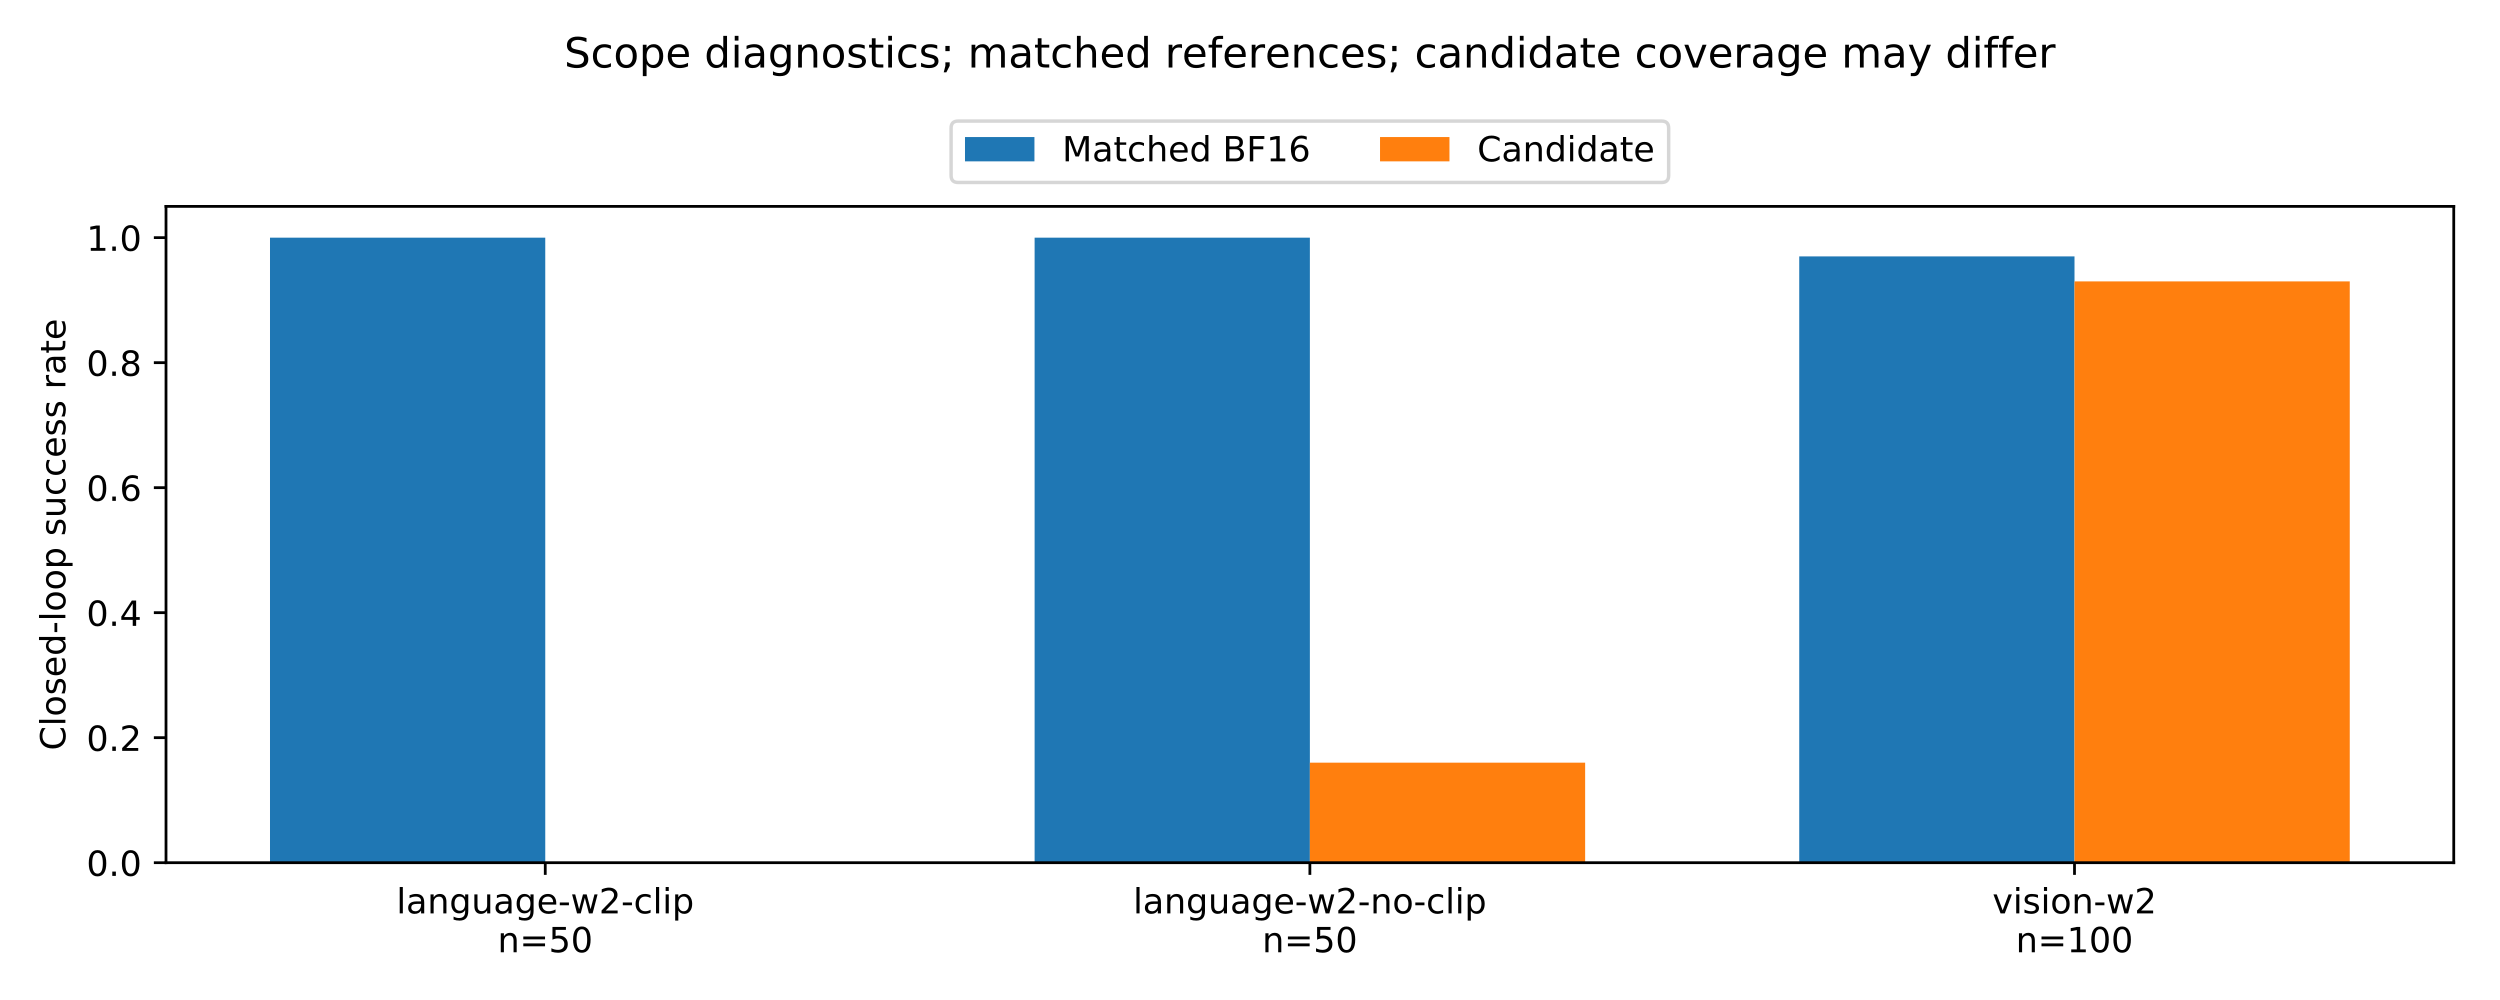
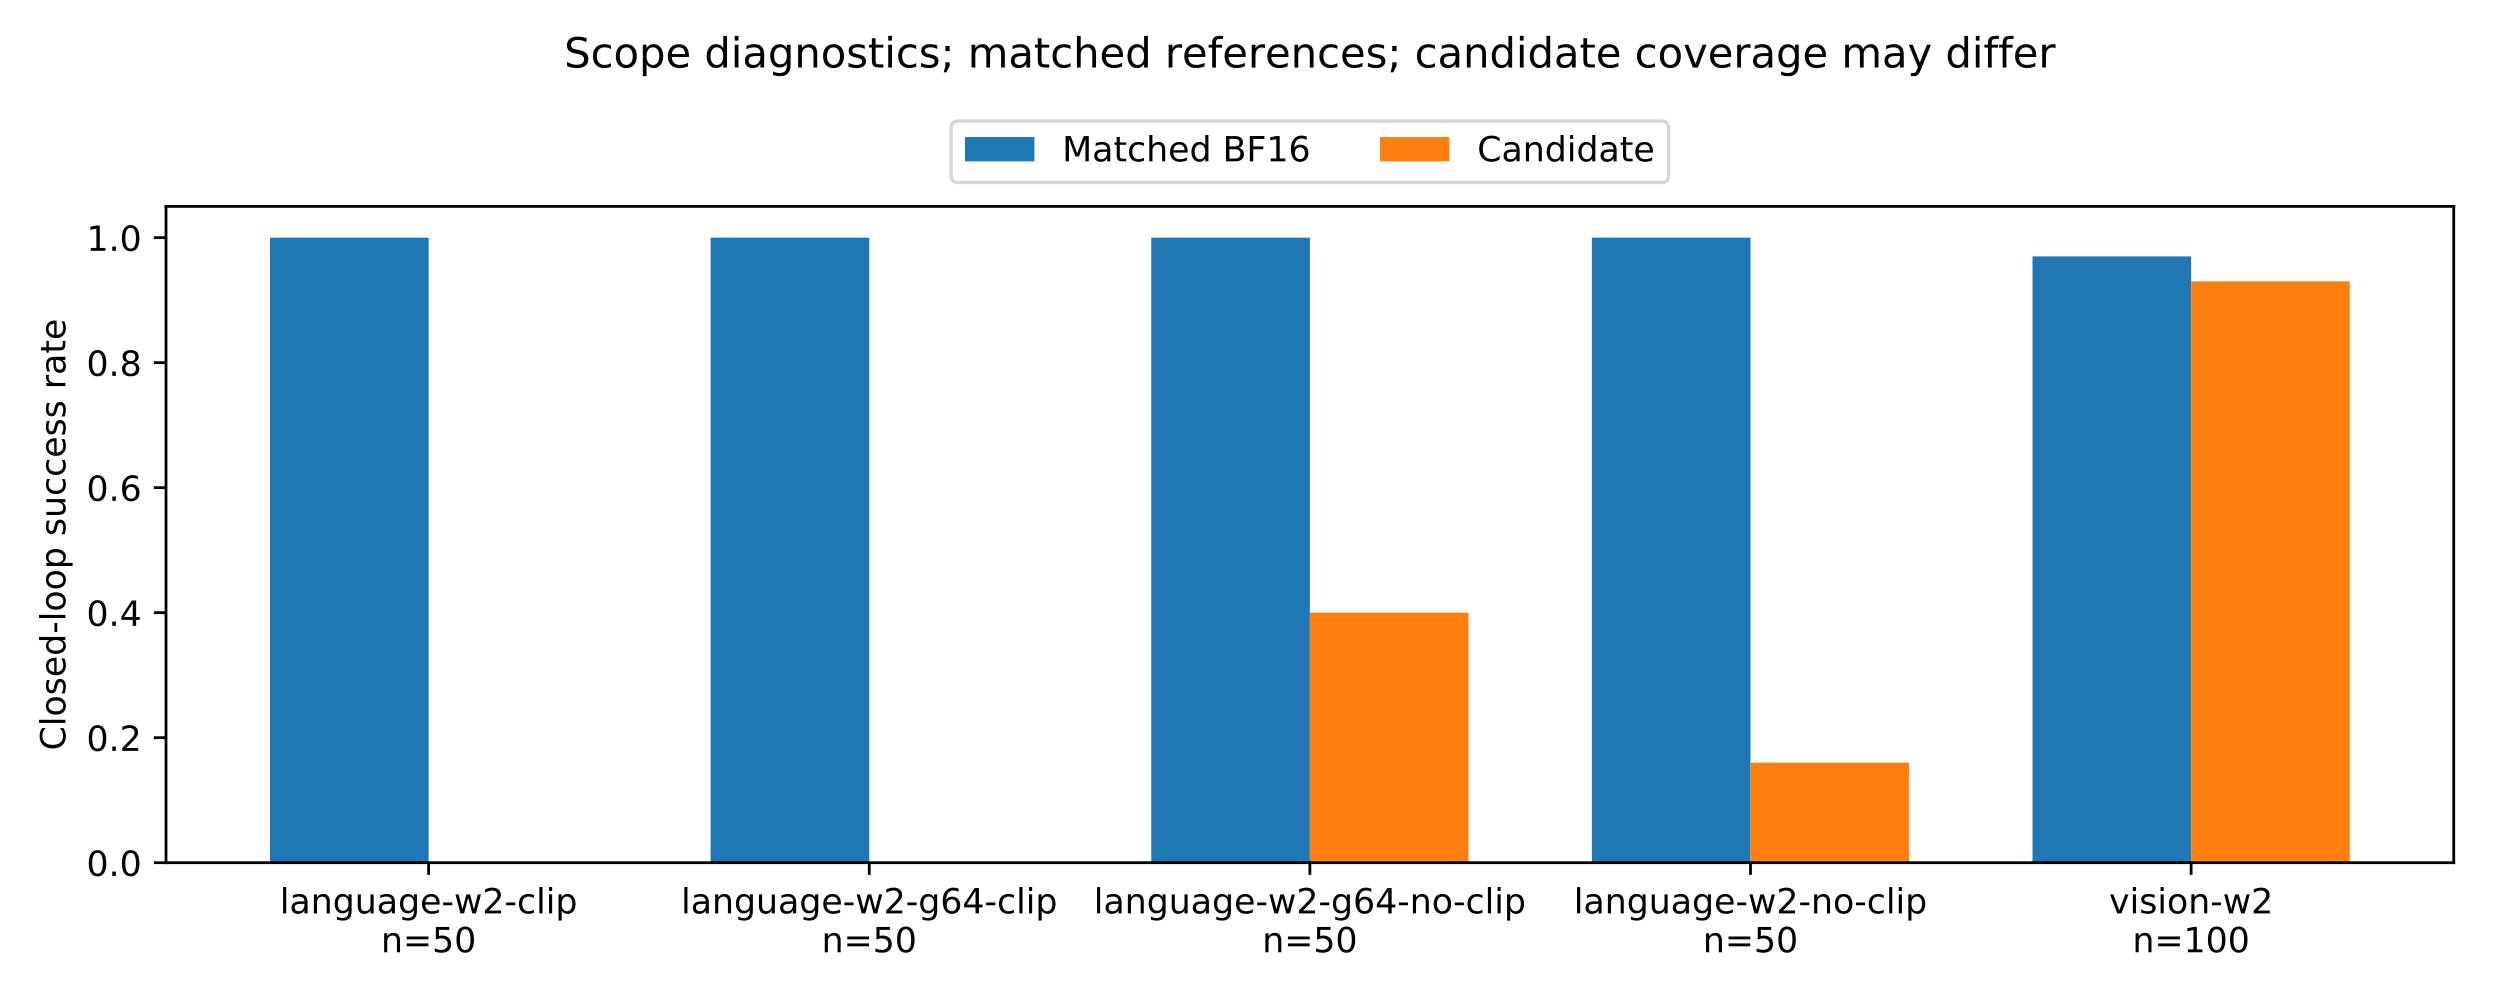
<svg xmlns="http://www.w3.org/2000/svg" xmlns:xlink="http://www.w3.org/1999/xlink" height="288pt" version="1.1" viewBox="0 0 720 288" width="720pt">
  <defs>
    <style type="text/css">
*{stroke-linecap:butt;stroke-linejoin:round;}
  </style>
  </defs>
  <g id="figure_1">
    <g id="patch_1">
      <path d="M 0 288  L 720 288  L 720 0  L 0 0  z " style="fill:#ffffff;" />
    </g>
    <g id="axes_1">
      <g id="patch_2">
        <path d="M 47.81 248.456  L 706.68 248.456  L 706.68 59.44  L 47.81 59.44  z " style="fill:#ffffff;" />
      </g>
      <g id="patch_3">
-         <path clip-path="url(#p282a979e90)" d="M 77.759 248.456  L 157.034 248.456  L 157.034 68.441  L 77.759 68.441  z " style="fill:#1f77b4;" />
+         <path clip-path="url(#p18025329cc)" d="M 77.759 248.456  L 123.443 248.456  L 123.443 68.441  L 77.759 68.441  z " style="fill:#1f77b4;" />
      </g>
      <g id="patch_4">
-         <path clip-path="url(#p282a979e90)" d="M 297.969 248.456  L 377.245 248.456  L 377.245 68.441  L 297.969 68.441  z " style="fill:#1f77b4;" />
+         <path clip-path="url(#p18025329cc)" d="M 204.66 248.456  L 250.344 248.456  L 250.344 68.441  L 204.66 68.441  z " style="fill:#1f77b4;" />
      </g>
      <g id="patch_5">
-         <path clip-path="url(#p282a979e90)" d="M 518.18 248.456  L 597.456 248.456  L 597.456 73.841  L 518.18 73.841  z " style="fill:#1f77b4;" />
+         <path clip-path="url(#p18025329cc)" d="M 331.561 248.456  L 377.245 248.456  L 377.245 68.441  L 331.561 68.441  z " style="fill:#1f77b4;" />
      </g>
      <g id="patch_6">
-         <path clip-path="url(#p282a979e90)" d="M 157.034 248.456  L 236.31 248.456  L 236.31 248.456  L 157.034 248.456  z " style="fill:#ff7f0e;" />
+         <path clip-path="url(#p18025329cc)" d="M 458.462 248.456  L 504.146 248.456  L 504.146 68.441  L 458.462 68.441  z " style="fill:#1f77b4;" />
      </g>
      <g id="patch_7">
-         <path clip-path="url(#p282a979e90)" d="M 377.245 248.456  L 456.521 248.456  L 456.521 219.654  L 377.245 219.654  z " style="fill:#ff7f0e;" />
+         <path clip-path="url(#p18025329cc)" d="M 585.363 248.456  L 631.047 248.456  L 631.047 73.841  L 585.363 73.841  z " style="fill:#1f77b4;" />
      </g>
      <g id="patch_8">
-         <path clip-path="url(#p282a979e90)" d="M 597.456 248.456  L 676.731 248.456  L 676.731 81.042  L 597.456 81.042  z " style="fill:#ff7f0e;" />
+         <path clip-path="url(#p18025329cc)" d="M 123.443 248.456  L 169.127 248.456  L 169.127 248.456  L 123.443 248.456  z " style="fill:#ff7f0e;" />
+       </g>
+       <g id="patch_9">
+         <path clip-path="url(#p18025329cc)" d="M 250.344 248.456  L 296.028 248.456  L 296.028 248.456  L 250.344 248.456  z " style="fill:#ff7f0e;" />
+       </g>
+       <g id="patch_10">
+         <path clip-path="url(#p18025329cc)" d="M 377.245 248.456  L 422.929 248.456  L 422.929 176.45  L 377.245 176.45  z " style="fill:#ff7f0e;" />
+       </g>
+       <g id="patch_11">
+         <path clip-path="url(#p18025329cc)" d="M 504.146 248.456  L 549.83 248.456  L 549.83 219.654  L 504.146 219.654  z " style="fill:#ff7f0e;" />
+       </g>
+       <g id="patch_12">
+         <path clip-path="url(#p18025329cc)" d="M 631.047 248.456  L 676.731 248.456  L 676.731 81.042  L 631.047 81.042  z " style="fill:#ff7f0e;" />
      </g>
      <g id="matplotlib.axis_1">
        <g id="xtick_1">
          <g id="line2d_1">
            <defs>
-               <path d="M 0 0  L 0 3.5  " id="me9b60554b5" style="stroke:#000000;stroke-width:0.8;" />
-             </defs>
-             <g>
-               <use style="stroke:#000000;stroke-width:0.8;" x="157.034" xlink:href="#me9b60554b5" y="248.456" />
+               <path d="M 0 0  L 0 3.5  " id="m79e9be590e" style="stroke:#000000;stroke-width:0.8;" />
+             </defs>
+             <g>
+               <use style="stroke:#000000;stroke-width:0.8;" x="123.443" xlink:href="#m79e9be590e" y="248.456" />
            </g>
          </g>
          <g id="text_1">
            <defs>
              <path d="M 9.422 75.984  L 18.406 75.984  L 18.406 0  L 9.422 0  z " id="DejaVuSans-6c" />
              <path d="M 34.281 27.484  Q 23.391 27.484 19.188 25  Q 14.984 22.516 14.984 16.5  Q 14.984 11.719 18.141 8.906  Q 21.297 6.109 26.703 6.109  Q 34.188 6.109 38.703 11.406  Q 43.219 16.703 43.219 25.484  L 43.219 27.484  z M 52.203 31.203  L 52.203 0  L 43.219 0  L 43.219 8.297  Q 40.141 3.328 35.547 0.953  Q 30.953 -1.422 24.312 -1.422  Q 15.922 -1.422 10.953 3.297  Q 6 8.016 6 15.922  Q 6 25.141 12.172 29.828  Q 18.359 34.516 30.609 34.516  L 43.219 34.516  L 43.219 35.406  Q 43.219 41.609 39.141 45  Q 35.062 48.391 27.688 48.391  Q 23 48.391 18.547 47.266  Q 14.109 46.141 10.016 43.891  L 10.016 52.203  Q 14.938 54.109 19.578 55.047  Q 24.219 56 28.609 56  Q 40.484 56 46.344 49.844  Q 52.203 43.703 52.203 31.203  z " id="DejaVuSans-61" />
              <path d="M 54.891 33.016  L 54.891 0  L 45.906 0  L 45.906 32.719  Q 45.906 40.484 42.875 44.328  Q 39.844 48.188 33.797 48.188  Q 26.516 48.188 22.312 43.547  Q 18.109 38.922 18.109 30.906  L 18.109 0  L 9.078 0  L 9.078 54.688  L 18.109 54.688  L 18.109 46.188  Q 21.344 51.125 25.703 53.562  Q 30.078 56 35.797 56  Q 45.219 56 50.047 50.172  Q 54.891 44.344 54.891 33.016  z " id="DejaVuSans-6e" />
              <path d="M 45.406 27.984  Q 45.406 37.75 41.375 43.109  Q 37.359 48.484 30.078 48.484  Q 22.859 48.484 18.828 43.109  Q 14.797 37.75 14.797 27.984  Q 14.797 18.266 18.828 12.891  Q 22.859 7.516 30.078 7.516  Q 37.359 7.516 41.375 12.891  Q 45.406 18.266 45.406 27.984  z M 54.391 6.781  Q 54.391 -7.172 48.188 -13.984  Q 42 -20.797 29.203 -20.797  Q 24.469 -20.797 20.266 -20.094  Q 16.062 -19.391 12.109 -17.922  L 12.109 -9.188  Q 16.062 -11.328 19.922 -12.344  Q 23.781 -13.375 27.781 -13.375  Q 36.625 -13.375 41.016 -8.766  Q 45.406 -4.156 45.406 5.172  L 45.406 9.625  Q 42.625 4.781 38.281 2.391  Q 33.938 0 27.875 0  Q 17.828 0 11.672 7.656  Q 5.516 15.328 5.516 27.984  Q 5.516 40.672 11.672 48.328  Q 17.828 56 27.875 56  Q 33.938 56 38.281 53.609  Q 42.625 51.219 45.406 46.391  L 45.406 54.688  L 54.391 54.688  z " id="DejaVuSans-67" />
              <path d="M 8.5 21.578  L 8.5 54.688  L 17.484 54.688  L 17.484 21.922  Q 17.484 14.156 20.5 10.266  Q 23.531 6.391 29.594 6.391  Q 36.859 6.391 41.078 11.031  Q 45.312 15.672 45.312 23.688  L 45.312 54.688  L 54.297 54.688  L 54.297 0  L 45.312 0  L 45.312 8.406  Q 42.047 3.422 37.719 1  Q 33.406 -1.422 27.688 -1.422  Q 18.266 -1.422 13.375 4.438  Q 8.5 10.297 8.5 21.578  z M 31.109 56  z " id="DejaVuSans-75" />
              <path d="M 56.203 29.594  L 56.203 25.203  L 14.891 25.203  Q 15.484 15.922 20.484 11.062  Q 25.484 6.203 34.422 6.203  Q 39.594 6.203 44.453 7.469  Q 49.312 8.734 54.109 11.281  L 54.109 2.781  Q 49.266 0.734 44.188 -0.344  Q 39.109 -1.422 33.891 -1.422  Q 20.797 -1.422 13.156 6.188  Q 5.516 13.812 5.516 26.812  Q 5.516 40.234 12.766 48.109  Q 20.016 56 32.328 56  Q 43.359 56 49.781 48.891  Q 56.203 41.797 56.203 29.594  z M 47.219 32.234  Q 47.125 39.594 43.094 43.984  Q 39.062 48.391 32.422 48.391  Q 24.906 48.391 20.391 44.141  Q 15.875 39.891 15.188 32.172  z " id="DejaVuSans-65" />
              <path d="M 4.891 31.391  L 31.203 31.391  L 31.203 23.391  L 4.891 23.391  z " id="DejaVuSans-2d" />
              <path d="M 4.203 54.688  L 13.188 54.688  L 24.422 12.016  L 35.594 54.688  L 46.188 54.688  L 57.422 12.016  L 68.609 54.688  L 77.594 54.688  L 63.281 0  L 52.688 0  L 40.922 44.828  L 29.109 0  L 18.5 0  z " id="DejaVuSans-77" />
              <path d="M 19.188 8.297  L 53.609 8.297  L 53.609 0  L 7.328 0  L 7.328 8.297  Q 12.938 14.109 22.625 23.891  Q 32.328 33.688 34.812 36.531  Q 39.547 41.844 41.422 45.531  Q 43.312 49.219 43.312 52.781  Q 43.312 58.594 39.234 62.25  Q 35.156 65.922 28.609 65.922  Q 23.969 65.922 18.812 64.312  Q 13.672 62.703 7.812 59.422  L 7.812 69.391  Q 13.766 71.781 18.938 73  Q 24.125 74.219 28.422 74.219  Q 39.75 74.219 46.484 68.547  Q 53.219 62.891 53.219 53.422  Q 53.219 48.922 51.531 44.891  Q 49.859 40.875 45.406 35.406  Q 44.188 33.984 37.641 27.219  Q 31.109 20.453 19.188 8.297  z " id="DejaVuSans-32" />
              <path d="M 48.781 52.594  L 48.781 44.188  Q 44.969 46.297 41.141 47.344  Q 37.312 48.391 33.406 48.391  Q 24.656 48.391 19.812 42.844  Q 14.984 37.312 14.984 27.297  Q 14.984 17.281 19.812 11.734  Q 24.656 6.203 33.406 6.203  Q 37.312 6.203 41.141 7.25  Q 44.969 8.297 48.781 10.406  L 48.781 2.094  Q 45.016 0.344 40.984 -0.531  Q 36.969 -1.422 32.422 -1.422  Q 20.062 -1.422 12.781 6.344  Q 5.516 14.109 5.516 27.297  Q 5.516 40.672 12.859 48.328  Q 20.219 56 33.016 56  Q 37.156 56 41.109 55.141  Q 45.062 54.297 48.781 52.594  z " id="DejaVuSans-63" />
              <path d="M 9.422 54.688  L 18.406 54.688  L 18.406 0  L 9.422 0  z M 9.422 75.984  L 18.406 75.984  L 18.406 64.594  L 9.422 64.594  z " id="DejaVuSans-69" />
              <path d="M 18.109 8.203  L 18.109 -20.797  L 9.078 -20.797  L 9.078 54.688  L 18.109 54.688  L 18.109 46.391  Q 20.953 51.266 25.266 53.625  Q 29.594 56 35.594 56  Q 45.562 56 51.781 48.094  Q 58.016 40.188 58.016 27.297  Q 58.016 14.406 51.781 6.484  Q 45.562 -1.422 35.594 -1.422  Q 29.594 -1.422 25.266 0.953  Q 20.953 3.328 18.109 8.203  z M 48.688 27.297  Q 48.688 37.203 44.609 42.844  Q 40.531 48.484 33.406 48.484  Q 26.266 48.484 22.188 42.844  Q 18.109 37.203 18.109 27.297  Q 18.109 17.391 22.188 11.75  Q 26.266 6.109 33.406 6.109  Q 40.531 6.109 44.609 11.75  Q 48.688 17.391 48.688 27.297  z " id="DejaVuSans-70" />
            </defs>
-             <g transform="translate(114.1751 263.0544)scale(0.1 -0.1)">
+             <g transform="translate(80.58362 263.0544)scale(0.1 -0.1)">
              <use xlink:href="#DejaVuSans-6c" />
              <use x="27.783" xlink:href="#DejaVuSans-61" />
              <use x="89.062" xlink:href="#DejaVuSans-6e" />
              <use x="152.441" xlink:href="#DejaVuSans-67" />
              <use x="215.918" xlink:href="#DejaVuSans-75" />
              <use x="279.297" xlink:href="#DejaVuSans-61" />
              <use x="340.576" xlink:href="#DejaVuSans-67" />
              <use x="404.053" xlink:href="#DejaVuSans-65" />
              <use x="465.576" xlink:href="#DejaVuSans-2d" />
              <use x="501.66" xlink:href="#DejaVuSans-77" />
              <use x="583.447" xlink:href="#DejaVuSans-32" />
              <use x="647.07" xlink:href="#DejaVuSans-2d" />
              <use x="683.154" xlink:href="#DejaVuSans-63" />
              <use x="738.135" xlink:href="#DejaVuSans-6c" />
              <use x="765.918" xlink:href="#DejaVuSans-69" />
              <use x="793.701" xlink:href="#DejaVuSans-70" />
            </g>
            <defs>
              <path d="M 10.594 45.406  L 73.188 45.406  L 73.188 37.203  L 10.594 37.203  z M 10.594 25.484  L 73.188 25.484  L 73.188 17.188  L 10.594 17.188  z " id="DejaVuSans-3d" />
              <path d="M 10.797 72.906  L 49.516 72.906  L 49.516 64.594  L 19.828 64.594  L 19.828 46.734  Q 21.969 47.469 24.109 47.828  Q 26.266 48.188 28.422 48.188  Q 40.625 48.188 47.75 41.5  Q 54.891 34.812 54.891 23.391  Q 54.891 11.625 47.562 5.094  Q 40.234 -1.422 26.906 -1.422  Q 22.312 -1.422 17.547 -0.641  Q 12.797 0.141 7.719 1.703  L 7.719 11.625  Q 12.109 9.234 16.797 8.062  Q 21.484 6.891 26.703 6.891  Q 35.156 6.891 40.078 11.328  Q 45.016 15.766 45.016 23.391  Q 45.016 31 40.078 35.438  Q 35.156 39.891 26.703 39.891  Q 22.75 39.891 18.812 39.016  Q 14.891 38.141 10.797 36.281  z " id="DejaVuSans-35" />
              <path d="M 31.781 66.406  Q 24.172 66.406 20.328 58.906  Q 16.5 51.422 16.5 36.375  Q 16.5 21.391 20.328 13.891  Q 24.172 6.391 31.781 6.391  Q 39.453 6.391 43.281 13.891  Q 47.125 21.391 47.125 36.375  Q 47.125 51.422 43.281 58.906  Q 39.453 66.406 31.781 66.406  z M 31.781 74.219  Q 44.047 74.219 50.516 64.516  Q 56.984 54.828 56.984 36.375  Q 56.984 17.969 50.516 8.266  Q 44.047 -1.422 31.781 -1.422  Q 19.531 -1.422 13.062 8.266  Q 6.594 17.969 6.594 36.375  Q 6.594 54.828 13.062 64.516  Q 19.531 74.219 31.781 74.219  z " id="DejaVuSans-30" />
            </defs>
-             <g transform="translate(143.3133 274.2523)scale(0.1 -0.1)">
+             <g transform="translate(109.7219 274.2523)scale(0.1 -0.1)">
              <use xlink:href="#DejaVuSans-6e" />
              <use x="63.379" xlink:href="#DejaVuSans-3d" />
              <use x="147.168" xlink:href="#DejaVuSans-35" />
              <use x="210.791" xlink:href="#DejaVuSans-30" />
            </g>
          </g>
        </g>
        <g id="xtick_2">
          <g id="line2d_2">
            <g>
-               <use style="stroke:#000000;stroke-width:0.8;" x="377.245" xlink:href="#me9b60554b5" y="248.456" />
+               <use style="stroke:#000000;stroke-width:0.8;" x="250.344" xlink:href="#m79e9be590e" y="248.456" />
            </g>
          </g>
          <g id="text_2">
            <defs>
+               <path d="M 33.016 40.375  Q 26.375 40.375 22.484 35.828  Q 18.609 31.297 18.609 23.391  Q 18.609 15.531 22.484 10.953  Q 26.375 6.391 33.016 6.391  Q 39.656 6.391 43.531 10.953  Q 47.406 15.531 47.406 23.391  Q 47.406 31.297 43.531 35.828  Q 39.656 40.375 33.016 40.375  z M 52.594 71.297  L 52.594 62.312  Q 48.875 64.062 45.094 64.984  Q 41.312 65.922 37.594 65.922  Q 27.828 65.922 22.672 59.328  Q 17.531 52.734 16.797 39.406  Q 19.672 43.656 24.016 45.922  Q 28.375 48.188 33.594 48.188  Q 44.578 48.188 50.953 41.516  Q 57.328 34.859 57.328 23.391  Q 57.328 12.156 50.688 5.359  Q 44.047 -1.422 33.016 -1.422  Q 20.359 -1.422 13.672 8.266  Q 6.984 17.969 6.984 36.375  Q 6.984 53.656 15.188 63.938  Q 23.391 74.219 37.203 74.219  Q 40.922 74.219 44.703 73.484  Q 48.484 72.75 52.594 71.297  z " id="DejaVuSans-36" />
+               <path d="M 37.797 64.312  L 12.891 25.391  L 37.797 25.391  z M 35.203 72.906  L 47.609 72.906  L 47.609 25.391  L 58.016 25.391  L 58.016 17.188  L 47.609 17.188  L 47.609 0  L 37.797 0  L 37.797 17.188  L 4.891 17.188  L 4.891 26.703  z " id="DejaVuSans-34" />
+             </defs>
+             <g transform="translate(196.144 263.0544)scale(0.1 -0.1)">
+               <use xlink:href="#DejaVuSans-6c" />
+               <use x="27.783" xlink:href="#DejaVuSans-61" />
+               <use x="89.062" xlink:href="#DejaVuSans-6e" />
+               <use x="152.441" xlink:href="#DejaVuSans-67" />
+               <use x="215.918" xlink:href="#DejaVuSans-75" />
+               <use x="279.297" xlink:href="#DejaVuSans-61" />
+               <use x="340.576" xlink:href="#DejaVuSans-67" />
+               <use x="404.053" xlink:href="#DejaVuSans-65" />
+               <use x="465.576" xlink:href="#DejaVuSans-2d" />
+               <use x="501.66" xlink:href="#DejaVuSans-77" />
+               <use x="583.447" xlink:href="#DejaVuSans-32" />
+               <use x="647.07" xlink:href="#DejaVuSans-2d" />
+               <use x="683.154" xlink:href="#DejaVuSans-67" />
+               <use x="746.631" xlink:href="#DejaVuSans-36" />
+               <use x="810.254" xlink:href="#DejaVuSans-34" />
+               <use x="873.877" xlink:href="#DejaVuSans-2d" />
+               <use x="909.961" xlink:href="#DejaVuSans-63" />
+               <use x="964.941" xlink:href="#DejaVuSans-6c" />
+               <use x="992.725" xlink:href="#DejaVuSans-69" />
+               <use x="1020.508" xlink:href="#DejaVuSans-70" />
+             </g>
+             <g transform="translate(236.6229 274.2523)scale(0.1 -0.1)">
+               <use xlink:href="#DejaVuSans-6e" />
+               <use x="63.379" xlink:href="#DejaVuSans-3d" />
+               <use x="147.168" xlink:href="#DejaVuSans-35" />
+               <use x="210.791" xlink:href="#DejaVuSans-30" />
+             </g>
+           </g>
+         </g>
+         <g id="xtick_3">
+           <g id="line2d_3">
+             <g>
+               <use style="stroke:#000000;stroke-width:0.8;" x="377.245" xlink:href="#m79e9be590e" y="248.456" />
+             </g>
+           </g>
+           <g id="text_3">
+             <defs>
              <path d="M 30.609 48.391  Q 23.391 48.391 19.188 42.75  Q 14.984 37.109 14.984 27.297  Q 14.984 17.484 19.156 11.844  Q 23.344 6.203 30.609 6.203  Q 37.797 6.203 41.984 11.859  Q 46.188 17.531 46.188 27.297  Q 46.188 37.016 41.984 42.703  Q 37.797 48.391 30.609 48.391  z M 30.609 56  Q 42.328 56 49.016 48.375  Q 55.719 40.766 55.719 27.297  Q 55.719 13.875 49.016 6.219  Q 42.328 -1.422 30.609 -1.422  Q 18.844 -1.422 12.172 6.219  Q 5.516 13.875 5.516 27.297  Q 5.516 40.766 12.172 48.375  Q 18.844 56 30.609 56  z " id="DejaVuSans-6f" />
            </defs>
-             <g transform="translate(326.3528 263.0544)scale(0.1 -0.1)">
+             <g transform="translate(315.0122 263.0544)scale(0.1 -0.1)">
+               <use xlink:href="#DejaVuSans-6c" />
+               <use x="27.783" xlink:href="#DejaVuSans-61" />
+               <use x="89.062" xlink:href="#DejaVuSans-6e" />
+               <use x="152.441" xlink:href="#DejaVuSans-67" />
+               <use x="215.918" xlink:href="#DejaVuSans-75" />
+               <use x="279.297" xlink:href="#DejaVuSans-61" />
+               <use x="340.576" xlink:href="#DejaVuSans-67" />
+               <use x="404.053" xlink:href="#DejaVuSans-65" />
+               <use x="465.576" xlink:href="#DejaVuSans-2d" />
+               <use x="501.66" xlink:href="#DejaVuSans-77" />
+               <use x="583.447" xlink:href="#DejaVuSans-32" />
+               <use x="647.07" xlink:href="#DejaVuSans-2d" />
+               <use x="683.154" xlink:href="#DejaVuSans-67" />
+               <use x="746.631" xlink:href="#DejaVuSans-36" />
+               <use x="810.254" xlink:href="#DejaVuSans-34" />
+               <use x="873.877" xlink:href="#DejaVuSans-2d" />
+               <use x="909.961" xlink:href="#DejaVuSans-6e" />
+               <use x="973.34" xlink:href="#DejaVuSans-6f" />
+               <use x="1034.537" xlink:href="#DejaVuSans-2d" />
+               <use x="1070.621" xlink:href="#DejaVuSans-63" />
+               <use x="1125.602" xlink:href="#DejaVuSans-6c" />
+               <use x="1153.385" xlink:href="#DejaVuSans-69" />
+               <use x="1181.168" xlink:href="#DejaVuSans-70" />
+             </g>
+             <g transform="translate(363.5239 274.2523)scale(0.1 -0.1)">
+               <use xlink:href="#DejaVuSans-6e" />
+               <use x="63.379" xlink:href="#DejaVuSans-3d" />
+               <use x="147.168" xlink:href="#DejaVuSans-35" />
+               <use x="210.791" xlink:href="#DejaVuSans-30" />
+             </g>
+           </g>
+         </g>
+         <g id="xtick_4">
+           <g id="line2d_4">
+             <g>
+               <use style="stroke:#000000;stroke-width:0.8;" x="504.146" xlink:href="#m79e9be590e" y="248.456" />
+             </g>
+           </g>
+           <g id="text_4">
+             <g transform="translate(453.2538 263.0544)scale(0.1 -0.1)">
              <use xlink:href="#DejaVuSans-6c" />
              <use x="27.783" xlink:href="#DejaVuSans-61" />
              <use x="89.062" xlink:href="#DejaVuSans-6e" />
              <use x="152.441" xlink:href="#DejaVuSans-67" />
              <use x="215.918" xlink:href="#DejaVuSans-75" />
              <use x="279.297" xlink:href="#DejaVuSans-61" />
              <use x="340.576" xlink:href="#DejaVuSans-67" />
              <use x="404.053" xlink:href="#DejaVuSans-65" />
              <use x="465.576" xlink:href="#DejaVuSans-2d" />
              <use x="501.66" xlink:href="#DejaVuSans-77" />
              <use x="583.447" xlink:href="#DejaVuSans-32" />
              <use x="647.07" xlink:href="#DejaVuSans-2d" />
              <use x="683.154" xlink:href="#DejaVuSans-6e" />
              <use x="746.533" xlink:href="#DejaVuSans-6f" />
              <use x="807.73" xlink:href="#DejaVuSans-2d" />
              <use x="843.814" xlink:href="#DejaVuSans-63" />
              <use x="898.795" xlink:href="#DejaVuSans-6c" />
              <use x="926.578" xlink:href="#DejaVuSans-69" />
              <use x="954.361" xlink:href="#DejaVuSans-70" />
            </g>
-             <g transform="translate(363.5239 274.2523)scale(0.1 -0.1)">
+             <g transform="translate(490.4249 274.2523)scale(0.1 -0.1)">
              <use xlink:href="#DejaVuSans-6e" />
              <use x="63.379" xlink:href="#DejaVuSans-3d" />
              <use x="147.168" xlink:href="#DejaVuSans-35" />
              <use x="210.791" xlink:href="#DejaVuSans-30" />
            </g>
          </g>
        </g>
-         <g id="xtick_3">
-           <g id="line2d_3">
-             <g>
-               <use style="stroke:#000000;stroke-width:0.8;" x="597.456" xlink:href="#me9b60554b5" y="248.456" />
-             </g>
-           </g>
-           <g id="text_3">
+         <g id="xtick_5">
+           <g id="line2d_5">
+             <g>
+               <use style="stroke:#000000;stroke-width:0.8;" x="631.047" xlink:href="#m79e9be590e" y="248.456" />
+             </g>
+           </g>
+           <g id="text_5">
            <defs>
              <path d="M 2.984 54.688  L 12.5 54.688  L 29.594 8.797  L 46.688 54.688  L 56.203 54.688  L 35.688 0  L 23.484 0  z " id="DejaVuSans-76" />
              <path d="M 44.281 53.078  L 44.281 44.578  Q 40.484 46.531 36.375 47.5  Q 32.281 48.484 27.875 48.484  Q 21.188 48.484 17.844 46.438  Q 14.5 44.391 14.5 40.281  Q 14.5 37.156 16.891 35.375  Q 19.281 33.594 26.516 31.984  L 29.594 31.297  Q 39.156 29.25 43.188 25.516  Q 47.219 21.781 47.219 15.094  Q 47.219 7.469 41.188 3.016  Q 35.156 -1.422 24.609 -1.422  Q 20.219 -1.422 15.453 -0.562  Q 10.688 0.297 5.422 2  L 5.422 11.281  Q 10.406 8.688 15.234 7.391  Q 20.062 6.109 24.812 6.109  Q 31.156 6.109 34.562 8.281  Q 37.984 10.453 37.984 14.406  Q 37.984 18.062 35.516 20.016  Q 33.062 21.969 24.703 23.781  L 21.578 24.516  Q 13.234 26.266 9.516 29.906  Q 5.812 33.547 5.812 39.891  Q 5.812 47.609 11.281 51.797  Q 16.75 56 26.812 56  Q 31.781 56 36.172 55.266  Q 40.578 54.547 44.281 53.078  z " id="DejaVuSans-73" />
            </defs>
-             <g transform="translate(573.811 263.0544)scale(0.1 -0.1)">
+             <g transform="translate(607.4025 263.0544)scale(0.1 -0.1)">
              <use xlink:href="#DejaVuSans-76" />
              <use x="59.18" xlink:href="#DejaVuSans-69" />
              <use x="86.963" xlink:href="#DejaVuSans-73" />
              <use x="139.062" xlink:href="#DejaVuSans-69" />
              <use x="166.846" xlink:href="#DejaVuSans-6f" />
              <use x="228.027" xlink:href="#DejaVuSans-6e" />
              <use x="291.406" xlink:href="#DejaVuSans-2d" />
              <use x="327.49" xlink:href="#DejaVuSans-77" />
              <use x="409.277" xlink:href="#DejaVuSans-32" />
            </g>
            <defs>
              <path d="M 12.406 8.297  L 28.516 8.297  L 28.516 63.922  L 10.984 60.406  L 10.984 69.391  L 28.422 72.906  L 38.281 72.906  L 38.281 8.297  L 54.391 8.297  L 54.391 0  L 12.406 0  z " id="DejaVuSans-31" />
            </defs>
-             <g transform="translate(580.5532 274.2523)scale(0.1 -0.1)">
+             <g transform="translate(614.1447 274.2523)scale(0.1 -0.1)">
              <use xlink:href="#DejaVuSans-6e" />
              <use x="63.379" xlink:href="#DejaVuSans-3d" />
              <use x="147.168" xlink:href="#DejaVuSans-31" />
              <use x="210.791" xlink:href="#DejaVuSans-30" />
              <use x="274.414" xlink:href="#DejaVuSans-30" />
            </g>
          </g>
        </g>
      </g>
      <g id="matplotlib.axis_2">
        <g id="ytick_1">
-           <g id="line2d_4">
-             <defs>
-               <path d="M 0 0  L -3.5 0  " id="md47184182a" style="stroke:#000000;stroke-width:0.8;" />
-             </defs>
-             <g>
-               <use style="stroke:#000000;stroke-width:0.8;" x="47.81" xlink:href="#md47184182a" y="248.456" />
-             </g>
-           </g>
-           <g id="text_4">
+           <g id="line2d_6">
+             <defs>
+               <path d="M 0 0  L -3.5 0  " id="mcf44ad9673" style="stroke:#000000;stroke-width:0.8;" />
+             </defs>
+             <g>
+               <use style="stroke:#000000;stroke-width:0.8;" x="47.81" xlink:href="#mcf44ad9673" y="248.456" />
+             </g>
+           </g>
+           <g id="text_6">
            <defs>
              <path d="M 10.688 12.406  L 21 12.406  L 21 0  L 10.688 0  z " id="DejaVuSans-2e" />
            </defs>
            <g transform="translate(24.90687 252.2552)scale(0.1 -0.1)">
              <use xlink:href="#DejaVuSans-30" />
              <use x="63.623" xlink:href="#DejaVuSans-2e" />
              <use x="95.41" xlink:href="#DejaVuSans-30" />
            </g>
          </g>
        </g>
        <g id="ytick_2">
-           <g id="line2d_5">
-             <g>
-               <use style="stroke:#000000;stroke-width:0.8;" x="47.81" xlink:href="#md47184182a" y="212.453" />
-             </g>
-           </g>
-           <g id="text_5">
+           <g id="line2d_7">
+             <g>
+               <use style="stroke:#000000;stroke-width:0.8;" x="47.81" xlink:href="#mcf44ad9673" y="212.453" />
+             </g>
+           </g>
+           <g id="text_7">
            <g transform="translate(24.90687 216.2522)scale(0.1 -0.1)">
              <use xlink:href="#DejaVuSans-30" />
              <use x="63.623" xlink:href="#DejaVuSans-2e" />
              <use x="95.41" xlink:href="#DejaVuSans-32" />
            </g>
          </g>
        </g>
        <g id="ytick_3">
-           <g id="line2d_6">
-             <g>
-               <use style="stroke:#000000;stroke-width:0.8;" x="47.81" xlink:href="#md47184182a" y="176.45" />
-             </g>
-           </g>
-           <g id="text_6">
-             <defs>
-               <path d="M 37.797 64.312  L 12.891 25.391  L 37.797 25.391  z M 35.203 72.906  L 47.609 72.906  L 47.609 25.391  L 58.016 25.391  L 58.016 17.188  L 47.609 17.188  L 47.609 0  L 37.797 0  L 37.797 17.188  L 4.891 17.188  L 4.891 26.703  z " id="DejaVuSans-34" />
-             </defs>
+           <g id="line2d_8">
+             <g>
+               <use style="stroke:#000000;stroke-width:0.8;" x="47.81" xlink:href="#mcf44ad9673" y="176.45" />
+             </g>
+           </g>
+           <g id="text_8">
            <g transform="translate(24.90687 180.2491)scale(0.1 -0.1)">
              <use xlink:href="#DejaVuSans-30" />
              <use x="63.623" xlink:href="#DejaVuSans-2e" />
              <use x="95.41" xlink:href="#DejaVuSans-34" />
            </g>
          </g>
        </g>
        <g id="ytick_4">
-           <g id="line2d_7">
-             <g>
-               <use style="stroke:#000000;stroke-width:0.8;" x="47.81" xlink:href="#md47184182a" y="140.447" />
-             </g>
-           </g>
-           <g id="text_7">
-             <defs>
-               <path d="M 33.016 40.375  Q 26.375 40.375 22.484 35.828  Q 18.609 31.297 18.609 23.391  Q 18.609 15.531 22.484 10.953  Q 26.375 6.391 33.016 6.391  Q 39.656 6.391 43.531 10.953  Q 47.406 15.531 47.406 23.391  Q 47.406 31.297 43.531 35.828  Q 39.656 40.375 33.016 40.375  z M 52.594 71.297  L 52.594 62.312  Q 48.875 64.062 45.094 64.984  Q 41.312 65.922 37.594 65.922  Q 27.828 65.922 22.672 59.328  Q 17.531 52.734 16.797 39.406  Q 19.672 43.656 24.016 45.922  Q 28.375 48.188 33.594 48.188  Q 44.578 48.188 50.953 41.516  Q 57.328 34.859 57.328 23.391  Q 57.328 12.156 50.688 5.359  Q 44.047 -1.422 33.016 -1.422  Q 20.359 -1.422 13.672 8.266  Q 6.984 17.969 6.984 36.375  Q 6.984 53.656 15.188 63.938  Q 23.391 74.219 37.203 74.219  Q 40.922 74.219 44.703 73.484  Q 48.484 72.75 52.594 71.297  z " id="DejaVuSans-36" />
-             </defs>
+           <g id="line2d_9">
+             <g>
+               <use style="stroke:#000000;stroke-width:0.8;" x="47.81" xlink:href="#mcf44ad9673" y="140.447" />
+             </g>
+           </g>
+           <g id="text_9">
            <g transform="translate(24.90687 144.2461)scale(0.1 -0.1)">
              <use xlink:href="#DejaVuSans-30" />
              <use x="63.623" xlink:href="#DejaVuSans-2e" />
              <use x="95.41" xlink:href="#DejaVuSans-36" />
            </g>
          </g>
        </g>
        <g id="ytick_5">
-           <g id="line2d_8">
-             <g>
-               <use style="stroke:#000000;stroke-width:0.8;" x="47.81" xlink:href="#md47184182a" y="104.444" />
-             </g>
-           </g>
-           <g id="text_8">
+           <g id="line2d_10">
+             <g>
+               <use style="stroke:#000000;stroke-width:0.8;" x="47.81" xlink:href="#mcf44ad9673" y="104.444" />
+             </g>
+           </g>
+           <g id="text_10">
            <defs>
              <path d="M 31.781 34.625  Q 24.75 34.625 20.719 30.859  Q 16.703 27.094 16.703 20.516  Q 16.703 13.922 20.719 10.156  Q 24.75 6.391 31.781 6.391  Q 38.812 6.391 42.859 10.172  Q 46.922 13.969 46.922 20.516  Q 46.922 27.094 42.891 30.859  Q 38.875 34.625 31.781 34.625  z M 21.922 38.812  Q 15.578 40.375 12.031 44.719  Q 8.5 49.078 8.5 55.328  Q 8.5 64.062 14.719 69.141  Q 20.953 74.219 31.781 74.219  Q 42.672 74.219 48.875 69.141  Q 55.078 64.062 55.078 55.328  Q 55.078 49.078 51.531 44.719  Q 48 40.375 41.703 38.812  Q 48.828 37.156 52.797 32.312  Q 56.781 27.484 56.781 20.516  Q 56.781 9.906 50.312 4.234  Q 43.844 -1.422 31.781 -1.422  Q 19.734 -1.422 13.25 4.234  Q 6.781 9.906 6.781 20.516  Q 6.781 27.484 10.781 32.312  Q 14.797 37.156 21.922 38.812  z M 18.312 54.391  Q 18.312 48.734 21.844 45.562  Q 25.391 42.391 31.781 42.391  Q 38.141 42.391 41.719 45.562  Q 45.312 48.734 45.312 54.391  Q 45.312 60.062 41.719 63.234  Q 38.141 66.406 31.781 66.406  Q 25.391 66.406 21.844 63.234  Q 18.312 60.062 18.312 54.391  z " id="DejaVuSans-38" />
            </defs>
            <g transform="translate(24.90687 108.243)scale(0.1 -0.1)">
              <use xlink:href="#DejaVuSans-30" />
              <use x="63.623" xlink:href="#DejaVuSans-2e" />
              <use x="95.41" xlink:href="#DejaVuSans-38" />
            </g>
          </g>
        </g>
        <g id="ytick_6">
-           <g id="line2d_9">
-             <g>
-               <use style="stroke:#000000;stroke-width:0.8;" x="47.81" xlink:href="#md47184182a" y="68.441" />
-             </g>
-           </g>
-           <g id="text_9">
+           <g id="line2d_11">
+             <g>
+               <use style="stroke:#000000;stroke-width:0.8;" x="47.81" xlink:href="#mcf44ad9673" y="68.441" />
+             </g>
+           </g>
+           <g id="text_11">
            <g transform="translate(24.90687 72.23998)scale(0.1 -0.1)">
              <use xlink:href="#DejaVuSans-31" />
              <use x="63.623" xlink:href="#DejaVuSans-2e" />
              <use x="95.41" xlink:href="#DejaVuSans-30" />
            </g>
          </g>
        </g>
-         <g id="text_10">
+         <g id="text_12">
          <defs>
            <path d="M 64.406 67.281  L 64.406 56.891  Q 59.422 61.531 53.781 63.812  Q 48.141 66.109 41.797 66.109  Q 29.297 66.109 22.656 58.469  Q 16.016 50.828 16.016 36.375  Q 16.016 21.969 22.656 14.328  Q 29.297 6.688 41.797 6.688  Q 48.141 6.688 53.781 8.984  Q 59.422 11.281 64.406 15.922  L 64.406 5.609  Q 59.234 2.094 53.438 0.328  Q 47.656 -1.422 41.219 -1.422  Q 24.656 -1.422 15.125 8.703  Q 5.609 18.844 5.609 36.375  Q 5.609 53.953 15.125 64.078  Q 24.656 74.219 41.219 74.219  Q 47.75 74.219 53.531 72.484  Q 59.328 70.75 64.406 67.281  z " id="DejaVuSans-43" />
            <path d="M 45.406 46.391  L 45.406 75.984  L 54.391 75.984  L 54.391 0  L 45.406 0  L 45.406 8.203  Q 42.578 3.328 38.25 0.953  Q 33.938 -1.422 27.875 -1.422  Q 17.969 -1.422 11.734 6.484  Q 5.516 14.406 5.516 27.297  Q 5.516 40.188 11.734 48.094  Q 17.969 56 27.875 56  Q 33.938 56 38.25 53.625  Q 42.578 51.266 45.406 46.391  z M 14.797 27.297  Q 14.797 17.391 18.875 11.75  Q 22.953 6.109 30.078 6.109  Q 37.203 6.109 41.297 11.75  Q 45.406 17.391 45.406 27.297  Q 45.406 37.203 41.297 42.844  Q 37.203 48.484 30.078 48.484  Q 22.953 48.484 18.875 42.844  Q 14.797 37.203 14.797 27.297  z " id="DejaVuSans-64" />
            <path id="DejaVuSans-20" />
            <path d="M 41.109 46.297  Q 39.594 47.172 37.812 47.578  Q 36.031 48 33.891 48  Q 26.266 48 22.188 43.047  Q 18.109 38.094 18.109 28.812  L 18.109 0  L 9.078 0  L 9.078 54.688  L 18.109 54.688  L 18.109 46.188  Q 20.953 51.172 25.484 53.578  Q 30.031 56 36.531 56  Q 37.453 56 38.578 55.875  Q 39.703 55.766 41.062 55.516  z " id="DejaVuSans-72" />
            <path d="M 18.312 70.219  L 18.312 54.688  L 36.812 54.688  L 36.812 47.703  L 18.312 47.703  L 18.312 18.016  Q 18.312 11.328 20.141 9.422  Q 21.969 7.516 27.594 7.516  L 36.812 7.516  L 36.812 0  L 27.594 0  Q 17.188 0 13.234 3.875  Q 9.281 7.766 9.281 18.016  L 9.281 47.703  L 2.688 47.703  L 2.688 54.688  L 9.281 54.688  L 9.281 70.219  z " id="DejaVuSans-74" />
          </defs>
          <g transform="translate(18.82719 216.1214)rotate(-90)scale(0.1 -0.1)">
            <use xlink:href="#DejaVuSans-43" />
            <use x="69.824" xlink:href="#DejaVuSans-6c" />
            <use x="97.607" xlink:href="#DejaVuSans-6f" />
            <use x="158.789" xlink:href="#DejaVuSans-73" />
            <use x="210.889" xlink:href="#DejaVuSans-65" />
            <use x="272.412" xlink:href="#DejaVuSans-64" />
            <use x="335.889" xlink:href="#DejaVuSans-2d" />
            <use x="371.973" xlink:href="#DejaVuSans-6c" />
            <use x="399.756" xlink:href="#DejaVuSans-6f" />
            <use x="460.938" xlink:href="#DejaVuSans-6f" />
            <use x="522.119" xlink:href="#DejaVuSans-70" />
            <use x="585.596" xlink:href="#DejaVuSans-20" />
            <use x="617.383" xlink:href="#DejaVuSans-73" />
            <use x="669.482" xlink:href="#DejaVuSans-75" />
            <use x="732.861" xlink:href="#DejaVuSans-63" />
            <use x="787.842" xlink:href="#DejaVuSans-63" />
            <use x="842.822" xlink:href="#DejaVuSans-65" />
            <use x="904.346" xlink:href="#DejaVuSans-73" />
            <use x="956.445" xlink:href="#DejaVuSans-73" />
            <use x="1008.545" xlink:href="#DejaVuSans-20" />
            <use x="1040.332" xlink:href="#DejaVuSans-72" />
            <use x="1081.445" xlink:href="#DejaVuSans-61" />
            <use x="1142.725" xlink:href="#DejaVuSans-74" />
            <use x="1181.934" xlink:href="#DejaVuSans-65" />
          </g>
        </g>
      </g>
-       <g id="patch_9">
+       <g id="patch_13">
        <path d="M 47.81 248.456  L 47.81 59.44  " style="fill:none;stroke:#000000;stroke-linecap:square;stroke-linejoin:miter;stroke-width:0.8;" />
      </g>
-       <g id="patch_10">
+       <g id="patch_14">
        <path d="M 706.68 248.456  L 706.68 59.44  " style="fill:none;stroke:#000000;stroke-linecap:square;stroke-linejoin:miter;stroke-width:0.8;" />
      </g>
-       <g id="patch_11">
+       <g id="patch_15">
        <path d="M 47.81 248.456  L 706.68 248.456  " style="fill:none;stroke:#000000;stroke-linecap:square;stroke-linejoin:miter;stroke-width:0.8;" />
      </g>
-       <g id="patch_12">
+       <g id="patch_16">
        <path d="M 47.81 59.44  L 706.68 59.44  " style="fill:none;stroke:#000000;stroke-linecap:square;stroke-linejoin:miter;stroke-width:0.8;" />
      </g>
-       <g id="text_11">
+       <g id="text_13">
        <defs>
          <path d="M 53.516 70.516  L 53.516 60.891  Q 47.906 63.578 42.922 64.891  Q 37.938 66.219 33.297 66.219  Q 25.25 66.219 20.875 63.094  Q 16.5 59.969 16.5 54.203  Q 16.5 49.359 19.406 46.891  Q 22.312 44.438 30.422 42.922  L 36.375 41.703  Q 47.406 39.594 52.656 34.297  Q 57.906 29 57.906 20.125  Q 57.906 9.516 50.797 4.047  Q 43.703 -1.422 29.984 -1.422  Q 24.812 -1.422 18.969 -0.25  Q 13.141 0.922 6.891 3.219  L 6.891 13.375  Q 12.891 10.016 18.656 8.297  Q 24.422 6.594 29.984 6.594  Q 38.422 6.594 43.016 9.906  Q 47.609 13.234 47.609 19.391  Q 47.609 24.75 44.312 27.781  Q 41.016 30.812 33.5 32.328  L 27.484 33.5  Q 16.453 35.688 11.516 40.375  Q 6.594 45.062 6.594 53.422  Q 6.594 63.094 13.406 68.656  Q 20.219 74.219 32.172 74.219  Q 37.312 74.219 42.625 73.281  Q 47.953 72.359 53.516 70.516  z " id="DejaVuSans-53" />
          <path d="M 11.719 51.703  L 22.016 51.703  L 22.016 39.312  L 11.719 39.312  z M 11.719 12.406  L 22.016 12.406  L 22.016 4  L 14.016 -11.625  L 7.719 -11.625  L 11.719 4  z " id="DejaVuSans-3b" />
          <path d="M 52 44.188  Q 55.375 50.25 60.062 53.125  Q 64.75 56 71.094 56  Q 79.641 56 84.281 50.016  Q 88.922 44.047 88.922 33.016  L 88.922 0  L 79.891 0  L 79.891 32.719  Q 79.891 40.578 77.094 44.375  Q 74.312 48.188 68.609 48.188  Q 61.625 48.188 57.562 43.547  Q 53.516 38.922 53.516 30.906  L 53.516 0  L 44.484 0  L 44.484 32.719  Q 44.484 40.625 41.703 44.406  Q 38.922 48.188 33.109 48.188  Q 26.219 48.188 22.156 43.531  Q 18.109 38.875 18.109 30.906  L 18.109 0  L 9.078 0  L 9.078 54.688  L 18.109 54.688  L 18.109 46.188  Q 21.188 51.219 25.484 53.609  Q 29.781 56 35.688 56  Q 41.656 56 45.828 52.969  Q 50 49.953 52 44.188  z " id="DejaVuSans-6d" />
          <path d="M 54.891 33.016  L 54.891 0  L 45.906 0  L 45.906 32.719  Q 45.906 40.484 42.875 44.328  Q 39.844 48.188 33.797 48.188  Q 26.516 48.188 22.312 43.547  Q 18.109 38.922 18.109 30.906  L 18.109 0  L 9.078 0  L 9.078 75.984  L 18.109 75.984  L 18.109 46.188  Q 21.344 51.125 25.703 53.562  Q 30.078 56 35.797 56  Q 45.219 56 50.047 50.172  Q 54.891 44.344 54.891 33.016  z " id="DejaVuSans-68" />
          <path d="M 37.109 75.984  L 37.109 68.5  L 28.516 68.5  Q 23.688 68.5 21.797 66.547  Q 19.922 64.594 19.922 59.516  L 19.922 54.688  L 34.719 54.688  L 34.719 47.703  L 19.922 47.703  L 19.922 0  L 10.891 0  L 10.891 47.703  L 2.297 47.703  L 2.297 54.688  L 10.891 54.688  L 10.891 58.5  Q 10.891 67.625 15.141 71.797  Q 19.391 75.984 28.609 75.984  z " id="DejaVuSans-66" />
          <path d="M 32.172 -5.078  Q 28.375 -14.844 24.75 -17.812  Q 21.141 -20.797 15.094 -20.797  L 7.906 -20.797  L 7.906 -13.281  L 13.188 -13.281  Q 16.891 -13.281 18.938 -11.516  Q 21 -9.766 23.484 -3.219  L 25.094 0.875  L 2.984 54.688  L 12.5 54.688  L 29.594 11.922  L 46.688 54.688  L 56.203 54.688  z " id="DejaVuSans-79" />
        </defs>
        <g transform="translate(162.4834 19.44)scale(0.12 -0.12)">
          <use xlink:href="#DejaVuSans-53" />
          <use x="63.477" xlink:href="#DejaVuSans-63" />
          <use x="118.457" xlink:href="#DejaVuSans-6f" />
          <use x="179.639" xlink:href="#DejaVuSans-70" />
          <use x="243.115" xlink:href="#DejaVuSans-65" />
          <use x="304.639" xlink:href="#DejaVuSans-20" />
          <use x="336.426" xlink:href="#DejaVuSans-64" />
          <use x="399.902" xlink:href="#DejaVuSans-69" />
          <use x="427.686" xlink:href="#DejaVuSans-61" />
          <use x="488.965" xlink:href="#DejaVuSans-67" />
          <use x="552.441" xlink:href="#DejaVuSans-6e" />
          <use x="615.82" xlink:href="#DejaVuSans-6f" />
          <use x="677.002" xlink:href="#DejaVuSans-73" />
          <use x="729.102" xlink:href="#DejaVuSans-74" />
          <use x="768.311" xlink:href="#DejaVuSans-69" />
          <use x="796.094" xlink:href="#DejaVuSans-63" />
          <use x="851.074" xlink:href="#DejaVuSans-73" />
          <use x="903.174" xlink:href="#DejaVuSans-3b" />
          <use x="936.865" xlink:href="#DejaVuSans-20" />
          <use x="968.652" xlink:href="#DejaVuSans-6d" />
          <use x="1066.064" xlink:href="#DejaVuSans-61" />
          <use x="1127.344" xlink:href="#DejaVuSans-74" />
          <use x="1166.553" xlink:href="#DejaVuSans-63" />
          <use x="1221.533" xlink:href="#DejaVuSans-68" />
          <use x="1284.912" xlink:href="#DejaVuSans-65" />
          <use x="1346.436" xlink:href="#DejaVuSans-64" />
          <use x="1409.912" xlink:href="#DejaVuSans-20" />
          <use x="1441.699" xlink:href="#DejaVuSans-72" />
          <use x="1482.781" xlink:href="#DejaVuSans-65" />
          <use x="1544.305" xlink:href="#DejaVuSans-66" />
          <use x="1579.51" xlink:href="#DejaVuSans-65" />
          <use x="1641.033" xlink:href="#DejaVuSans-72" />
          <use x="1682.115" xlink:href="#DejaVuSans-65" />
          <use x="1743.639" xlink:href="#DejaVuSans-6e" />
          <use x="1807.018" xlink:href="#DejaVuSans-63" />
          <use x="1861.998" xlink:href="#DejaVuSans-65" />
          <use x="1923.521" xlink:href="#DejaVuSans-73" />
          <use x="1975.621" xlink:href="#DejaVuSans-3b" />
          <use x="2009.312" xlink:href="#DejaVuSans-20" />
          <use x="2041.1" xlink:href="#DejaVuSans-63" />
          <use x="2096.08" xlink:href="#DejaVuSans-61" />
          <use x="2157.359" xlink:href="#DejaVuSans-6e" />
          <use x="2220.738" xlink:href="#DejaVuSans-64" />
          <use x="2284.215" xlink:href="#DejaVuSans-69" />
          <use x="2311.998" xlink:href="#DejaVuSans-64" />
          <use x="2375.475" xlink:href="#DejaVuSans-61" />
          <use x="2436.754" xlink:href="#DejaVuSans-74" />
          <use x="2475.963" xlink:href="#DejaVuSans-65" />
          <use x="2537.486" xlink:href="#DejaVuSans-20" />
          <use x="2569.273" xlink:href="#DejaVuSans-63" />
          <use x="2624.254" xlink:href="#DejaVuSans-6f" />
          <use x="2685.436" xlink:href="#DejaVuSans-76" />
          <use x="2744.615" xlink:href="#DejaVuSans-65" />
          <use x="2806.139" xlink:href="#DejaVuSans-72" />
          <use x="2847.252" xlink:href="#DejaVuSans-61" />
          <use x="2908.531" xlink:href="#DejaVuSans-67" />
          <use x="2972.008" xlink:href="#DejaVuSans-65" />
          <use x="3033.531" xlink:href="#DejaVuSans-20" />
          <use x="3065.318" xlink:href="#DejaVuSans-6d" />
          <use x="3162.73" xlink:href="#DejaVuSans-61" />
          <use x="3224.01" xlink:href="#DejaVuSans-79" />
          <use x="3283.189" xlink:href="#DejaVuSans-20" />
          <use x="3314.977" xlink:href="#DejaVuSans-64" />
          <use x="3378.453" xlink:href="#DejaVuSans-69" />
          <use x="3406.236" xlink:href="#DejaVuSans-66" />
          <use x="3441.441" xlink:href="#DejaVuSans-66" />
          <use x="3476.646" xlink:href="#DejaVuSans-65" />
          <use x="3538.17" xlink:href="#DejaVuSans-72" />
        </g>
      </g>
      <g id="legend_1">
-         <g id="patch_13">
+         <g id="patch_17">
          <path d="M 275.918 52.55  L 478.572 52.55  Q 480.572 52.55 480.572 50.55  L 480.572 36.872  Q 480.572 34.872 478.572 34.872  L 275.918 34.872  Q 273.918 34.872 273.918 36.872  L 273.918 50.55  Q 273.918 52.55 275.918 52.55  z " style="fill:#ffffff;opacity:0.8;stroke:#cccccc;stroke-linejoin:miter;" />
        </g>
-         <g id="patch_14">
+         <g id="patch_18">
          <path d="M 277.918 46.47  L 297.918 46.47  L 297.918 39.47  L 277.918 39.47  z " style="fill:#1f77b4;" />
        </g>
-         <g id="text_12">
+         <g id="text_14">
          <defs>
            <path d="M 9.812 72.906  L 24.516 72.906  L 43.109 23.297  L 61.812 72.906  L 76.516 72.906  L 76.516 0  L 66.891 0  L 66.891 64.016  L 48.094 14.016  L 38.188 14.016  L 19.391 64.016  L 19.391 0  L 9.812 0  z " id="DejaVuSans-4d" />
            <path d="M 19.672 34.812  L 19.672 8.109  L 35.5 8.109  Q 43.453 8.109 47.281 11.406  Q 51.125 14.703 51.125 21.484  Q 51.125 28.328 47.281 31.562  Q 43.453 34.812 35.5 34.812  z M 19.672 64.797  L 19.672 42.828  L 34.281 42.828  Q 41.5 42.828 45.031 45.531  Q 48.578 48.25 48.578 53.812  Q 48.578 59.328 45.031 62.062  Q 41.5 64.797 34.281 64.797  z M 9.812 72.906  L 35.016 72.906  Q 46.297 72.906 52.391 68.219  Q 58.5 63.531 58.5 54.891  Q 58.5 48.188 55.375 44.234  Q 52.25 40.281 46.188 39.312  Q 53.469 37.75 57.5 32.781  Q 61.531 27.828 61.531 20.406  Q 61.531 10.641 54.891 5.312  Q 48.25 0 35.984 0  L 9.812 0  z " id="DejaVuSans-42" />
            <path d="M 9.812 72.906  L 51.703 72.906  L 51.703 64.594  L 19.672 64.594  L 19.672 43.109  L 48.578 43.109  L 48.578 34.812  L 19.672 34.812  L 19.672 0  L 9.812 0  z " id="DejaVuSans-46" />
          </defs>
          <g transform="translate(305.9177 46.47015)scale(0.1 -0.1)">
            <use xlink:href="#DejaVuSans-4d" />
            <use x="86.279" xlink:href="#DejaVuSans-61" />
            <use x="147.559" xlink:href="#DejaVuSans-74" />
            <use x="186.768" xlink:href="#DejaVuSans-63" />
            <use x="241.748" xlink:href="#DejaVuSans-68" />
            <use x="305.127" xlink:href="#DejaVuSans-65" />
            <use x="366.65" xlink:href="#DejaVuSans-64" />
            <use x="430.127" xlink:href="#DejaVuSans-20" />
            <use x="461.914" xlink:href="#DejaVuSans-42" />
            <use x="530.518" xlink:href="#DejaVuSans-46" />
            <use x="588.037" xlink:href="#DejaVuSans-31" />
            <use x="651.66" xlink:href="#DejaVuSans-36" />
          </g>
        </g>
-         <g id="patch_15">
+         <g id="patch_19">
          <path d="M 397.447 46.47  L 417.447 46.47  L 417.447 39.47  L 397.447 39.47  z " style="fill:#ff7f0e;" />
        </g>
-         <g id="text_13">
+         <g id="text_15">
          <g transform="translate(425.4473 46.47015)scale(0.1 -0.1)">
            <use xlink:href="#DejaVuSans-43" />
            <use x="69.824" xlink:href="#DejaVuSans-61" />
            <use x="131.104" xlink:href="#DejaVuSans-6e" />
            <use x="194.482" xlink:href="#DejaVuSans-64" />
            <use x="257.959" xlink:href="#DejaVuSans-69" />
            <use x="285.742" xlink:href="#DejaVuSans-64" />
            <use x="349.219" xlink:href="#DejaVuSans-61" />
            <use x="410.498" xlink:href="#DejaVuSans-74" />
            <use x="449.707" xlink:href="#DejaVuSans-65" />
          </g>
        </g>
      </g>
    </g>
  </g>
  <defs>
-     <clipPath id="p282a979e90">
+     <clipPath id="p18025329cc">
      <rect height="189.016" width="658.87" x="47.81" y="59.44" />
    </clipPath>
  </defs>
</svg>
